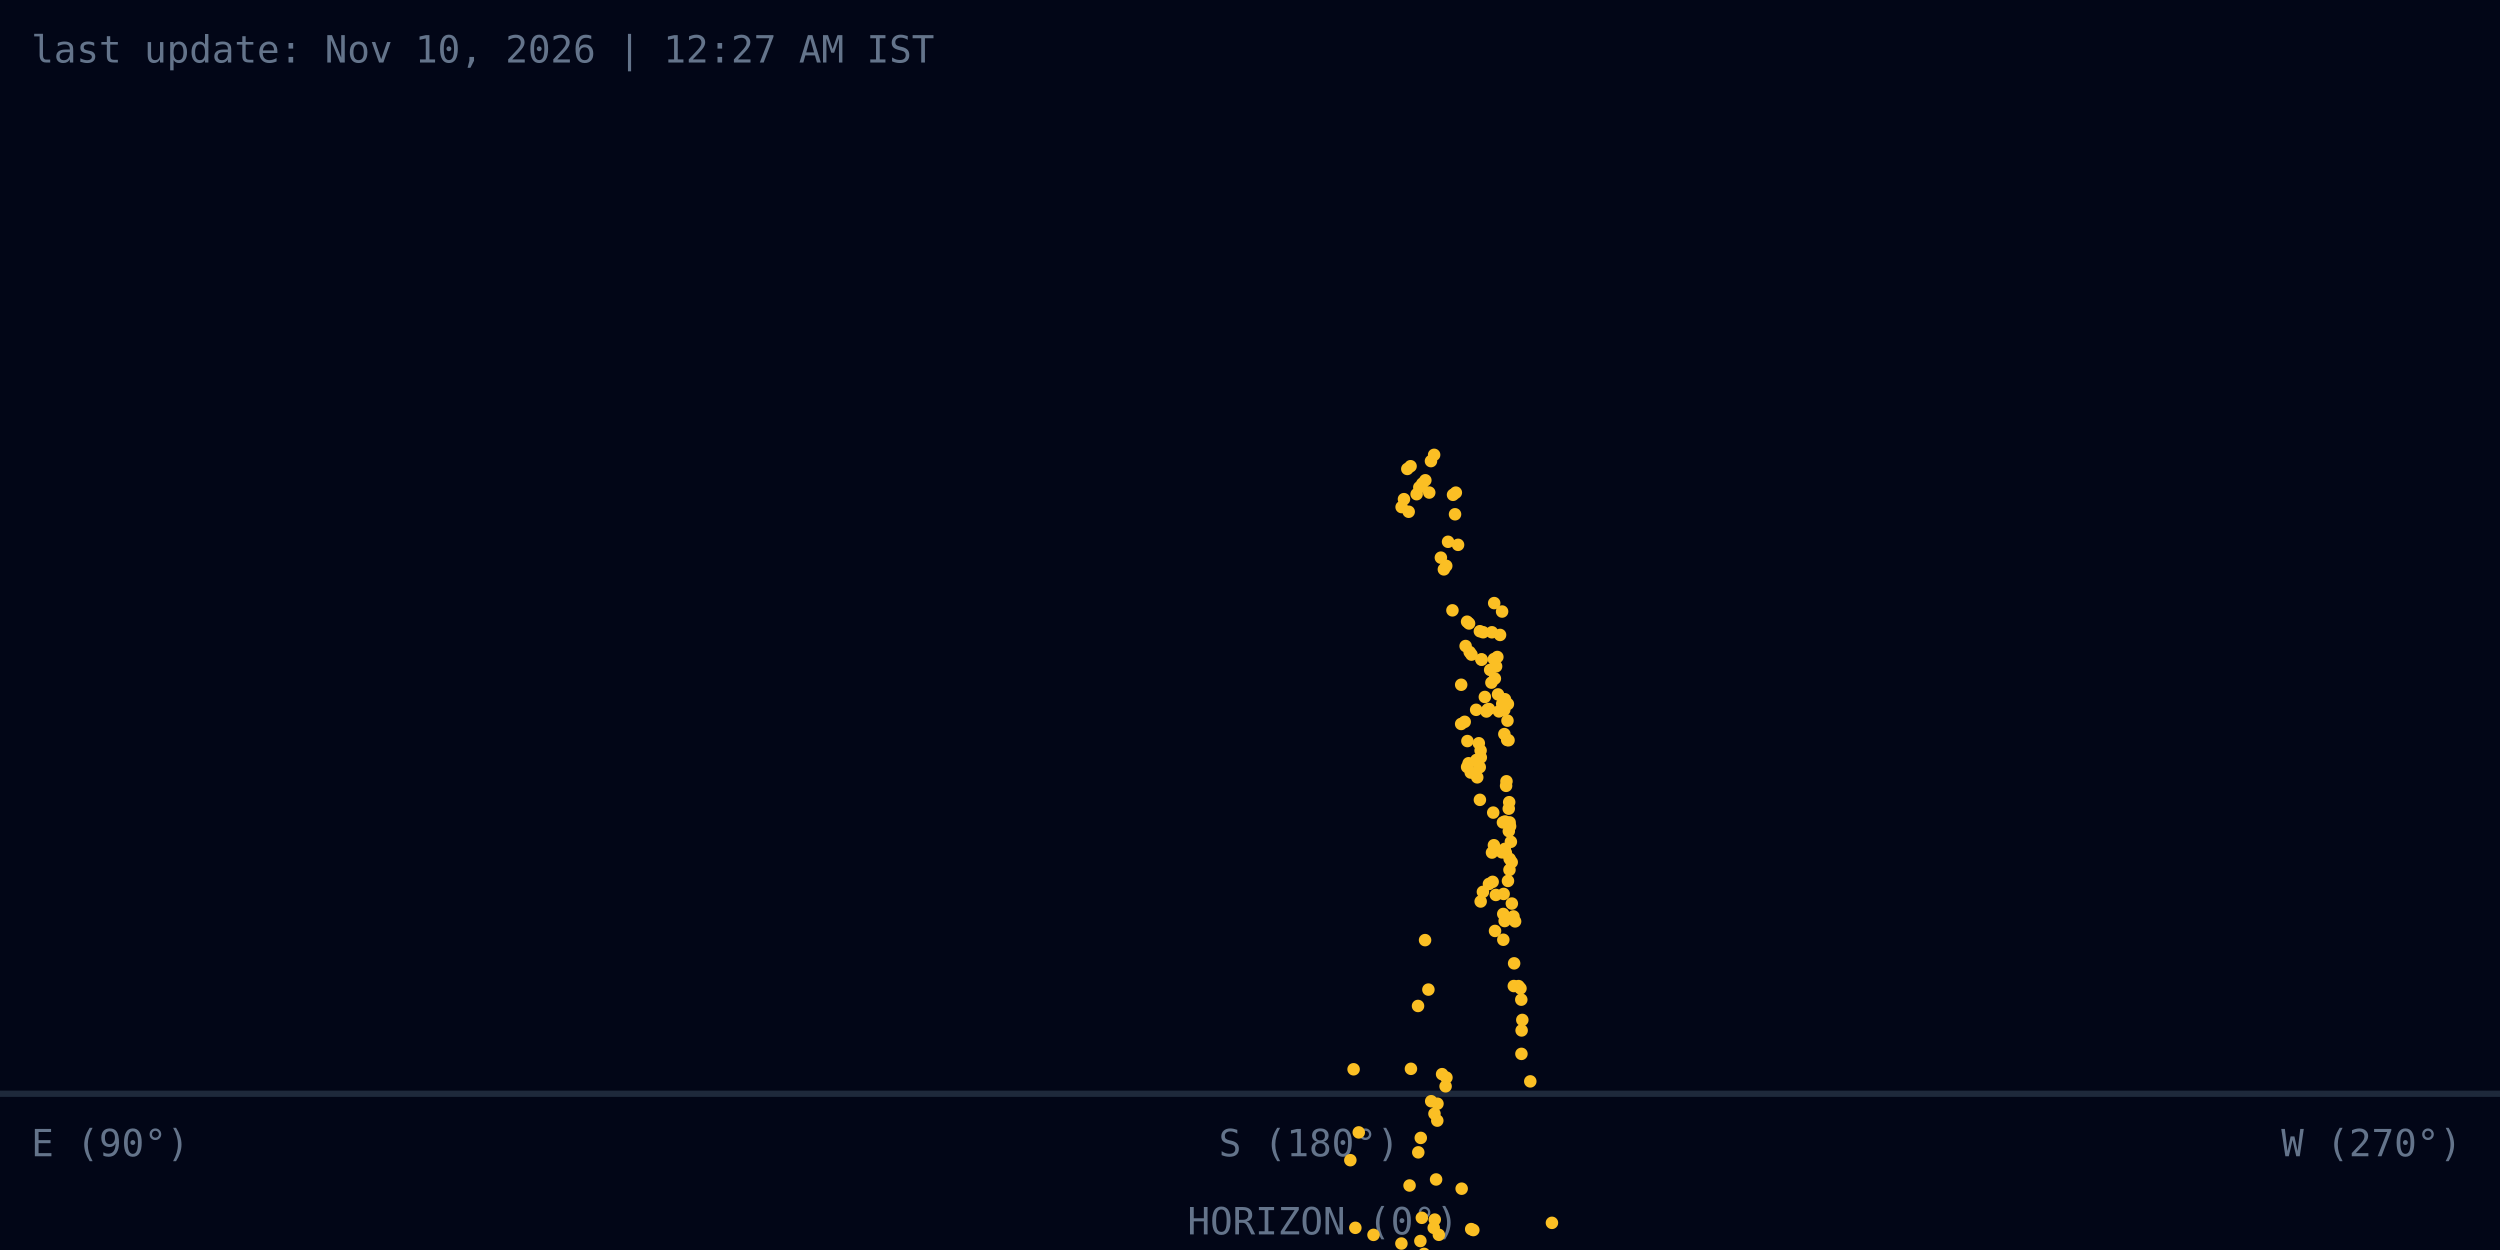
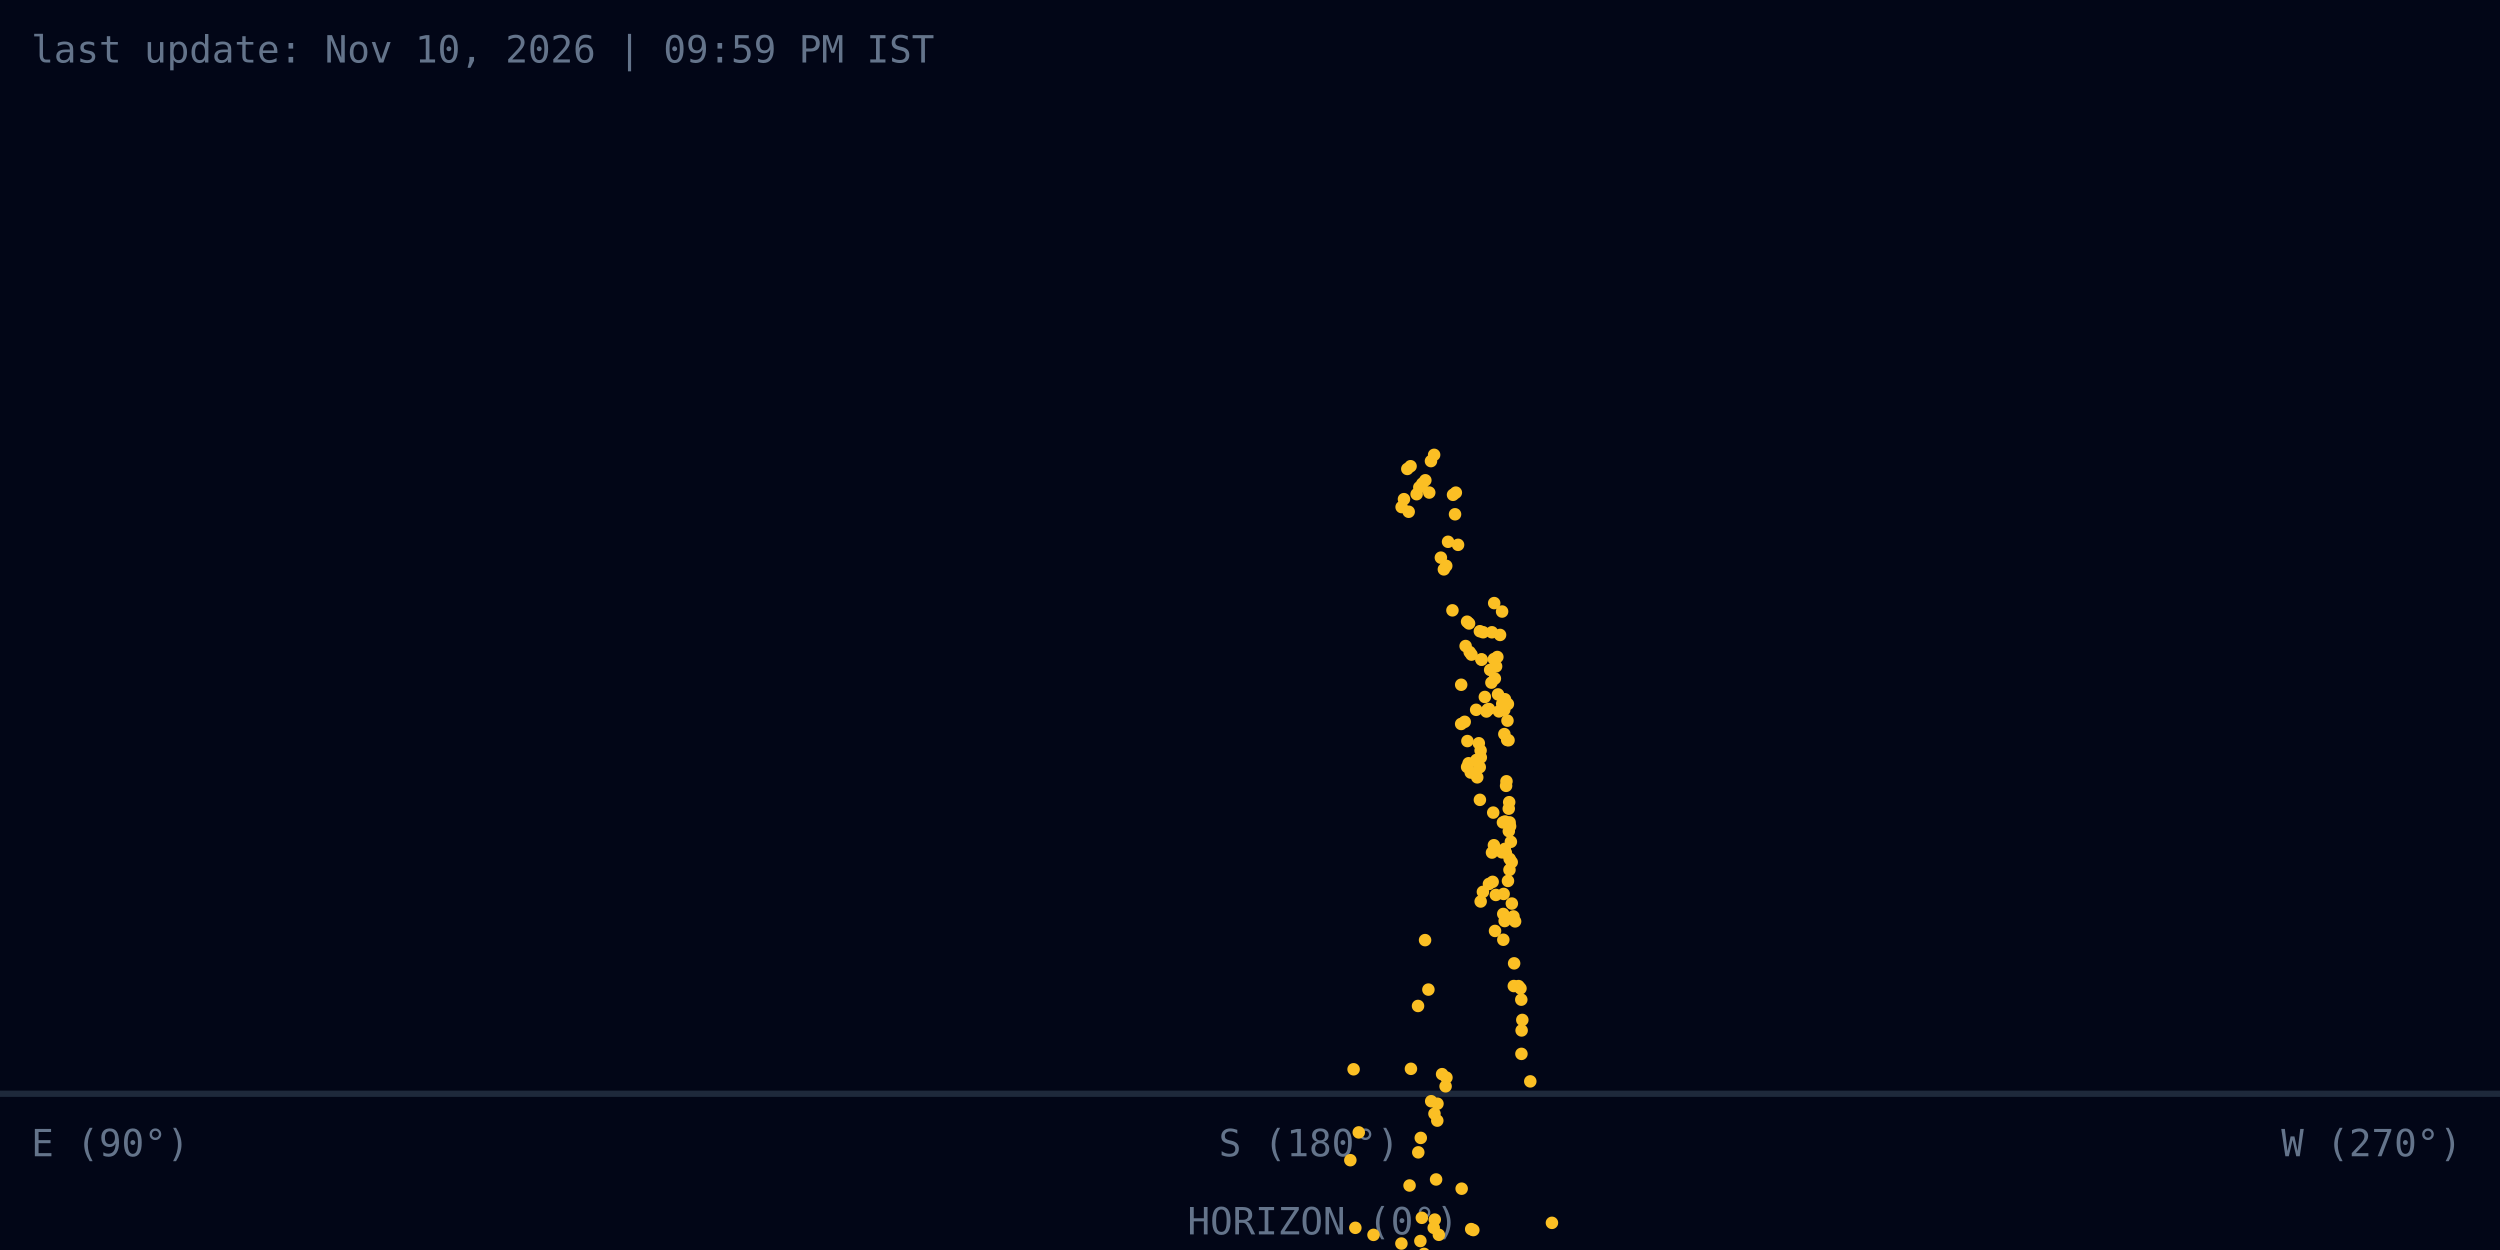
<svg xmlns="http://www.w3.org/2000/svg" width="800" height="400" viewBox="0 0 800 400">
  <rect width="800" height="400" fill="#020617" />
-   <text id="last-update" x="10" y="20" fill="#64748b" font-family="monospace">last update: Nov 10, 2026 | 12:27 AM IST</text>
+   <text id="last-update" x="10" y="20" fill="#64748b" font-family="monospace">last update: Nov 10, 2026 | 09:59 PM IST</text>
  <line x1="0" y1="350" x2="800" y2="350" stroke="#1e293b" stroke-width="2" />
  <text x="380" y="395" fill="#64748b" font-size="12" font-family="monospace">HORIZON (0°)</text>
  <text x="730" y="370" fill="#64748b" font-size="12" font-family="monospace">W (270°)</text>
  <text x="390" y="370" fill="#64748b" font-size="12" font-family="monospace">S (180°)</text>
  <text x="10" y="370" fill="#64748b" font-size="12" font-family="monospace">E (90°)</text>
  <g id="analemma-points">
    <circle cx=" 465.61" cy=" 164.57" r="2" fill="#fbbf24">
 </circle>
    <circle cx=" 467.57" cy=" 231.67" r="2" fill="#fbbf24">
 </circle>
    <circle cx=" 467.58" cy=" 219.12" r="2" fill="#fbbf24">
 </circle>
    <circle cx=" 468.71" cy=" 230.98" r="2" fill="#fbbf24">
 </circle>
    <circle cx=" 469.57" cy=" 237.14" r="2" fill="#fbbf24">
 </circle>
    <circle cx=" 469.00" cy=" 206.73" r="2" fill="#fbbf24">
 </circle>
    <circle cx=" 469.47" cy=" 198.94" r="2" fill="#fbbf24">
 </circle>
    <circle cx=" 470.10" cy=" 199.51" r="2" fill="#fbbf24">
 </circle>
    <circle cx=" 474.53" cy=" 285.41" r="2" fill="#fbbf24">
 </circle>
    <circle cx=" 472.47" cy=" 243.18" r="2" fill="#fbbf24">
 </circle>
    <circle cx=" 473.57" cy=" 255.95" r="2" fill="#fbbf24">
 </circle>
    <circle cx=" 473.22" cy=" 237.84" r="2" fill="#fbbf24">
 </circle>
    <circle cx=" 473.79" cy=" 240.17" r="2" fill="#fbbf24">
 </circle>
    <circle cx=" 473.56" cy=" 201.99" r="2" fill="#fbbf24">
 </circle>
    <circle cx=" 474.09" cy=" 210.99" r="2" fill="#fbbf24">
 </circle>
    <circle cx=" 478.41" cy=" 297.90" r="2" fill="#fbbf24">
 </circle>
    <circle cx=" 477.65" cy=" 282.19" r="2" fill="#fbbf24">
 </circle>
    <circle cx=" 477.44" cy=" 272.82" r="2" fill="#fbbf24">
 </circle>
    <circle cx=" 478.67" cy=" 286.38" r="2" fill="#fbbf24">
 </circle>
    <circle cx=" 478.05" cy=" 270.47" r="2" fill="#fbbf24">
 </circle>
    <circle cx=" 476.85" cy=" 214.37" r="2" fill="#fbbf24">
 </circle>
    <circle cx=" 477.25" cy=" 218.44" r="2" fill="#fbbf24">
 </circle>
    <circle cx=" 481.06" cy=" 300.72" r="2" fill="#fbbf24">
 </circle>
    <circle cx=" 481.04" cy=" 292.47" r="2" fill="#fbbf24">
 </circle>
    <circle cx=" 481.49" cy=" 294.73" r="2" fill="#fbbf24">
 </circle>
    <circle cx=" 481.17" cy=" 286.06" r="2" fill="#fbbf24">
 </circle>
    <circle cx=" 479.37" cy=" 222.21" r="2" fill="#fbbf24">
 </circle>
    <circle cx=" 479.67" cy=" 227.65" r="2" fill="#fbbf24">
 </circle>
    <circle cx=" 498.29" cy=" 411.31" r="2" fill="#fbbf24">
 </circle>
    <circle cx=" 498.34" cy=" 411.53" r="2" fill="#fbbf24">
 </circle>
    <circle cx=" 484.42" cy=" 315.53" r="2" fill="#fbbf24">
 </circle>
    <circle cx=" 486.86" cy=" 337.24" r="2" fill="#fbbf24">
 </circle>
    <circle cx=" 481.87" cy=" 272.88" r="2" fill="#fbbf24">
 </circle>
    <circle cx=" 482.55" cy=" 281.90" r="2" fill="#fbbf24">
 </circle>
    <circle cx=" 481.19" cy=" 226.61" r="2" fill="#fbbf24">
 </circle>
    <circle cx=" 481.39" cy=" 234.91" r="2" fill="#fbbf24">
 </circle>
    <circle cx=" 486.92" cy=" 329.74" r="2" fill="#fbbf24">
 </circle>
    <circle cx=" 483.03" cy=" 278.36" r="2" fill="#fbbf24">
 </circle>
    <circle cx=" 483.79" cy=" 289.14" r="2" fill="#fbbf24">
 </circle>
    <circle cx=" 485.93" cy=" 315.55" r="2" fill="#fbbf24">
 </circle>
    <circle cx=" 484.30" cy=" 293.26" r="2" fill="#fbbf24">
 </circle>
    <circle cx=" 482.30" cy=" 236.80" r="2" fill="#fbbf24">
 </circle>
    <circle cx=" 482.80" cy=" 258.78" r="2" fill="#fbbf24">
 </circle>
    <circle cx=" 501.22" cy=" 413.90" r="2" fill="#fbbf24">
 </circle>
    <circle cx=" 489.69" cy=" 346.04" r="2" fill="#fbbf24">
 </circle>
    <circle cx=" 486.81" cy=" 319.89" r="2" fill="#fbbf24">
 </circle>
    <circle cx=" 484.83" cy=" 294.84" r="2" fill="#fbbf24">
 </circle>
    <circle cx=" 486.55" cy=" 316.29" r="2" fill="#fbbf24">
 </circle>
    <circle cx=" 482.73" cy=" 236.88" r="2" fill="#fbbf24">
 </circle>
    <circle cx=" 483.48" cy=" 269.37" r="2" fill="#fbbf24">
 </circle>
    <circle cx=" 496.62" cy=" 391.31" r="2" fill="#fbbf24">
 </circle>
    <circle cx=" 483.75" cy=" 275.90" r="2" fill="#fbbf24">
 </circle>
    <circle cx=" 483.23" cy=" 264.40" r="2" fill="#fbbf24">
 </circle>
    <circle cx=" 482.94" cy=" 256.70" r="2" fill="#fbbf24">
 </circle>
    <circle cx=" 483.08" cy=" 263.17" r="2" fill="#fbbf24">
 </circle>
    <circle cx=" 482.53" cy=" 225.29" r="2" fill="#fbbf24">
 </circle>
    <circle cx=" 482.39" cy=" 230.61" r="2" fill="#fbbf24">
 </circle>
    <circle cx=" 487.14" cy=" 326.38" r="2" fill="#fbbf24">
 </circle>
    <circle cx=" 482.82" cy=" 265.96" r="2" fill="#fbbf24">
 </circle>
    <circle cx=" 483.09" cy=" 274.84" r="2" fill="#fbbf24">
 </circle>
    <circle cx=" 482.07" cy=" 250.01" r="2" fill="#fbbf24">
 </circle>
    <circle cx=" 481.95" cy=" 251.47" r="2" fill="#fbbf24">
 </circle>
    <circle cx=" 481.58" cy=" 223.76" r="2" fill="#fbbf24">
 </circle>
    <circle cx=" 481.36" cy=" 227.15" r="2" fill="#fbbf24">
 </circle>
    <circle cx=" 484.52" cy=" 308.27" r="2" fill="#fbbf24">
 </circle>
    <circle cx=" 481.59" cy=" 262.88" r="2" fill="#fbbf24">
 </circle>
    <circle cx=" 480.71" cy=" 225.23" r="2" fill="#fbbf24">
 </circle>
    <circle cx=" 481.54" cy=" 271.65" r="2" fill="#fbbf24">
 </circle>
    <circle cx=" 480.94" cy=" 263.18" r="2" fill="#fbbf24">
 </circle>
    <circle cx=" 480.67" cy=" 195.69" r="2" fill="#fbbf24">
 </circle>
    <circle cx=" 480.02" cy=" 203.18" r="2" fill="#fbbf24">
 </circle>
    <circle cx=" 480.62" cy=" 272.75" r="2" fill="#fbbf24">
 </circle>
    <circle cx=" 479.15" cy=" 210.24" r="2" fill="#fbbf24">
 </circle>
    <circle cx=" 478.75" cy=" 213.23" r="2" fill="#fbbf24">
 </circle>
    <circle cx=" 478.36" cy=" 217.14" r="2" fill="#fbbf24">
 </circle>
    <circle cx=" 478.05" cy=" 210.91" r="2" fill="#fbbf24">
 </circle>
    <circle cx=" 478.14" cy=" 192.99" r="2" fill="#fbbf24">
 </circle>
    <circle cx=" 477.41" cy=" 202.33" r="2" fill="#fbbf24">
 </circle>
    <circle cx=" 477.83" cy=" 260.03" r="2" fill="#fbbf24">
 </circle>
    <circle cx=" 476.48" cy=" 226.89" r="2" fill="#fbbf24">
 </circle>
    <circle cx=" 476.07" cy=" 227.06" r="2" fill="#fbbf24">
 </circle>
    <circle cx=" 475.66" cy=" 227.68" r="2" fill="#fbbf24">
 </circle>
    <circle cx=" 475.15" cy=" 223.03" r="2" fill="#fbbf24">
 </circle>
    <circle cx=" 474.61" cy=" 202.32" r="2" fill="#fbbf24">
 </circle>
    <circle cx=" 474.09" cy=" 211.11" r="2" fill="#fbbf24">
 </circle>
    <circle cx=" 476.46" cy=" 282.87" r="2" fill="#fbbf24">
 </circle>
    <circle cx=" 473.86" cy=" 242.39" r="2" fill="#fbbf24">
 </circle>
    <circle cx=" 473.52" cy=" 245.50" r="2" fill="#fbbf24">
 </circle>
    <circle cx=" 472.37" cy=" 227.14" r="2" fill="#fbbf24">
 </circle>
    <circle cx=" 472.72" cy=" 248.75" r="2" fill="#fbbf24">
 </circle>
    <circle cx=" 470.88" cy=" 209.48" r="2" fill="#fbbf24">
 </circle>
    <circle cx=" 470.29" cy=" 208.66" r="2" fill="#fbbf24">
 </circle>
    <circle cx=" 473.81" cy=" 288.48" r="2" fill="#fbbf24">
 </circle>
    <circle cx=" 470.64" cy=" 247.22" r="2" fill="#fbbf24">
 </circle>
    <circle cx=" 469.96" cy=" 244.24" r="2" fill="#fbbf24">
 </circle>
    <circle cx=" 469.48" cy=" 245.43" r="2" fill="#fbbf24">
 </circle>
    <circle cx=" 466.58" cy=" 174.35" r="2" fill="#fbbf24">
 </circle>
    <circle cx=" 465.87" cy=" 157.64" r="2" fill="#fbbf24">
 </circle>
    <circle cx=" 464.97" cy=" 158.34" r="2" fill="#fbbf24">
 </circle>
    <circle cx=" 464.78" cy=" 195.31" r="2" fill="#fbbf24">
 </circle>
    <circle cx=" 463.38" cy=" 173.37" r="2" fill="#fbbf24">
 </circle>
    <circle cx=" 462.80" cy=" 181.08" r="2" fill="#fbbf24">
 </circle>
    <circle cx=" 462.04" cy=" 182.20" r="2" fill="#fbbf24">
 </circle>
    <circle cx=" 461.08" cy=" 178.45" r="2" fill="#fbbf24">
 </circle>
    <circle cx=" 458.92" cy=" 145.55" r="2" fill="#fbbf24">
 </circle>
    <circle cx=" 457.91" cy=" 147.55" r="2" fill="#fbbf24">
 </circle>
    <circle cx=" 457.36" cy=" 157.62" r="2" fill="#fbbf24">
 </circle>
    <circle cx=" 456.11" cy=" 153.69" r="2" fill="#fbbf24">
 </circle>
    <circle cx=" 455.13" cy=" 154.77" r="2" fill="#fbbf24">
 </circle>
    <circle cx=" 454.18" cy=" 155.94" r="2" fill="#fbbf24">
 </circle>
    <circle cx=" 453.32" cy=" 158.14" r="2" fill="#fbbf24">
 </circle>
    <circle cx=" 451.38" cy=" 149.19" r="2" fill="#fbbf24">
 </circle>
    <circle cx=" 450.34" cy=" 150.06" r="2" fill="#fbbf24">
 </circle>
    <circle cx=" 450.78" cy=" 163.76" r="2" fill="#fbbf24">
 </circle>
    <circle cx=" 449.27" cy=" 159.73" r="2" fill="#fbbf24">
 </circle>
    <circle cx=" 448.52" cy=" 162.26" r="2" fill="#fbbf24">
 </circle>
    <circle cx=" 20.26" cy=" 571.97" r="2" fill="#fbbf24">
 </circle>
    <circle cx=" 74.33" cy=" 546.37" r="2" fill="#fbbf24">
 </circle>
    <circle cx=" 471.46" cy=" 393.62" r="2" fill="#fbbf24">
 </circle>
    <circle cx=" 470.78" cy=" 393.31" r="2" fill="#fbbf24">
 </circle>
    <circle cx=" 495.37" cy=" 503.27" r="2" fill="#fbbf24">
 </circle>
    <circle cx=" 467.73" cy=" 380.38" r="2" fill="#fbbf24">
 </circle>
    <circle cx=" 462.86" cy=" 344.83" r="2" fill="#fbbf24">
 </circle>
    <circle cx=" 462.59" cy=" 347.62" r="2" fill="#fbbf24">
 </circle>
    <circle cx=" 461.47" cy=" 343.73" r="2" fill="#fbbf24">
 </circle>
    <circle cx=" 456.02" cy=" 300.84" r="2" fill="#fbbf24">
 </circle>
    <circle cx=" 457.09" cy=" 316.67" r="2" fill="#fbbf24">
 </circle>
    <circle cx=" 469.47" cy=" 420.03" r="2" fill="#fbbf24">
 </circle>
    <circle cx=" 459.99" cy=" 353.19" r="2" fill="#fbbf24">
 </circle>
    <circle cx=" 459.93" cy=" 358.60" r="2" fill="#fbbf24">
 </circle>
    <circle cx=" 459.03" cy=" 356.39" r="2" fill="#fbbf24">
 </circle>
    <circle cx=" 457.98" cy=" 352.39" r="2" fill="#fbbf24">
 </circle>
    <circle cx=" 453.77" cy=" 321.91" r="2" fill="#fbbf24">
 </circle>
    <circle cx=" 459.55" cy=" 377.43" r="2" fill="#fbbf24">
 </circle>
    <circle cx=" 471.53" cy=" 461.85" r="2" fill="#fbbf24">
 </circle>
    <circle cx=" 460.43" cy=" 395.14" r="2" fill="#fbbf24">
 </circle>
    <circle cx=" 459.13" cy=" 390.27" r="2" fill="#fbbf24">
 </circle>
    <circle cx=" 458.79" cy=" 392.90" r="2" fill="#fbbf24">
 </circle>
    <circle cx=" 454.65" cy=" 364.13" r="2" fill="#fbbf24">
 </circle>
    <circle cx=" 451.50" cy=" 342.02" r="2" fill="#fbbf24">
 </circle>
    <circle cx=" 453.85" cy=" 368.75" r="2" fill="#fbbf24">
 </circle>
    <circle cx=" 467.51" cy=" 471.07" r="2" fill="#fbbf24">
 </circle>
    <circle cx=" 454.99" cy=" 389.70" r="2" fill="#fbbf24">
 </circle>
    <circle cx=" 455.71" cy=" 401.24" r="2" fill="#fbbf24">
 </circle>
    <circle cx=" 454.52" cy=" 397.13" r="2" fill="#fbbf24">
 </circle>
    <circle cx=" 455.98" cy=" 414.56" r="2" fill="#fbbf24">
 </circle>
    <circle cx=" 451.06" cy=" 379.36" r="2" fill="#fbbf24">
 </circle>
    <circle cx=" 455.70" cy=" 423.59" r="2" fill="#fbbf24">
 </circle>
    <circle cx=" 482.79" cy=" 553.38" r="2" fill="#fbbf24">
 </circle>
    <circle cx=" 459.54" cy=" 468.02" r="2" fill="#fbbf24">
 </circle>
    <circle cx=" 462.80" cy=" 493.17" r="2" fill="#fbbf24">
 </circle>
    <circle cx=" 456.72" cy=" 459.61" r="2" fill="#fbbf24">
 </circle>
    <circle cx=" 448.45" cy=" 397.93" r="2" fill="#fbbf24">
 </circle>
    <circle cx=" 451.44" cy=" 429.90" r="2" fill="#fbbf24">
 </circle>
    <circle cx=" 483.33" cy=" 577.31" r="2" fill="#fbbf24">
 </circle>
    <circle cx=" 457.19" cy=" 485.98" r="2" fill="#fbbf24">
 </circle>
    <circle cx=" 458.77" cy=" 501.95" r="2" fill="#fbbf24">
 </circle>
    <circle cx=" 458.66" cy=" 507.06" r="2" fill="#fbbf24">
 </circle>
    <circle cx=" 455.29" cy=" 490.82" r="2" fill="#fbbf24">
 </circle>
    <circle cx=" 449.40" cy=" 450.08" r="2" fill="#fbbf24">
 </circle>
    <circle cx=" 451.11" cy=" 471.34" r="2" fill="#fbbf24">
 </circle>
    <circle cx=" 507.92" cy=" 618.72" r="2" fill="#fbbf24">
 </circle>
    <circle cx=" 457.53" cy=" 530.58" r="2" fill="#fbbf24">
 </circle>
    <circle cx=" 443.32" cy=" 419.49" r="2" fill="#fbbf24">
 </circle>
    <circle cx=" 441.09" cy=" 404.11" r="2" fill="#fbbf24">
 </circle>
    <circle cx=" 439.52" cy=" 395.16" r="2" fill="#fbbf24">
 </circle>
    <circle cx=" 433.15" cy=" 342.17" r="2" fill="#fbbf24">
 </circle>
    <circle cx=" 434.80" cy=" 362.37" r="2" fill="#fbbf24">
 </circle>
    <circle cx=" 449.04" cy=" 512.18" r="2" fill="#fbbf24">
 </circle>
    <circle cx=" 438.74" cy=" 413.08" r="2" fill="#fbbf24">
 </circle>
    <circle cx=" 439.37" cy=" 426.64" r="2" fill="#fbbf24">
 </circle>
    <circle cx=" 438.60" cy=" 425.35" r="2" fill="#fbbf24">
 </circle>
    <circle cx=" 436.66" cy=" 411.17" r="2" fill="#fbbf24">
 </circle>
    <circle cx=" 432.11" cy=" 371.26" r="2" fill="#fbbf24">
 </circle>
    <circle cx=" 433.71" cy=" 392.90" r="2" fill="#fbbf24">
 </circle>
    <circle cx=" 441.39" cy=" 492.84" r="2" fill="#fbbf24">
 </circle>
    <circle cx=" 438.62" cy=" 465.26" r="2" fill="#fbbf24">
 </circle>
    <circle cx=" 439.66" cy=" 489.97" r="2" fill="#fbbf24">
 </circle>
    <circle cx=" 439.18" cy=" 494.15" r="2" fill="#fbbf24">
 </circle>
    <circle cx=" 437.86" cy=" 484.86" r="2" fill="#fbbf24">
 </circle>
    <circle cx=" 435.61" cy=" 460.36" r="2" fill="#fbbf24">
 </circle>
    <circle cx=" 436.98" cy=" 494.93" r="2" fill="#fbbf24">
 </circle>
    <circle cx=" 244.95" cy=" 642.55" r="2" fill="#fbbf24">
 </circle>
    <circle cx=" 436.88" cy=" 545.23" r="2" fill="#fbbf24">
 </circle>
    <circle cx=" 435.87" cy=" 548.03" r="2" fill="#fbbf24">
 </circle>
    <circle cx=" 434.67" cy=" 555.81" r="2" fill="#fbbf24">
 </circle>
    <circle cx=" 434.11" cy=" 529.21" r="2" fill="#fbbf24">
 </circle>
    <circle cx=" 432.10" cy=" 477.20" r="2" fill="#fbbf24">
 </circle>
    <circle cx=" 432.21" cy=" 499.93" r="2" fill="#fbbf24">
 </circle>
    <circle cx=" 207.02" cy=" 626.00" r="2" fill="#fbbf24">
 </circle>
+     <circle cx=" 430.00" cy=" 549.91" r="2" fill="#fbbf24">
+  </circle>
  </g>
</svg>
